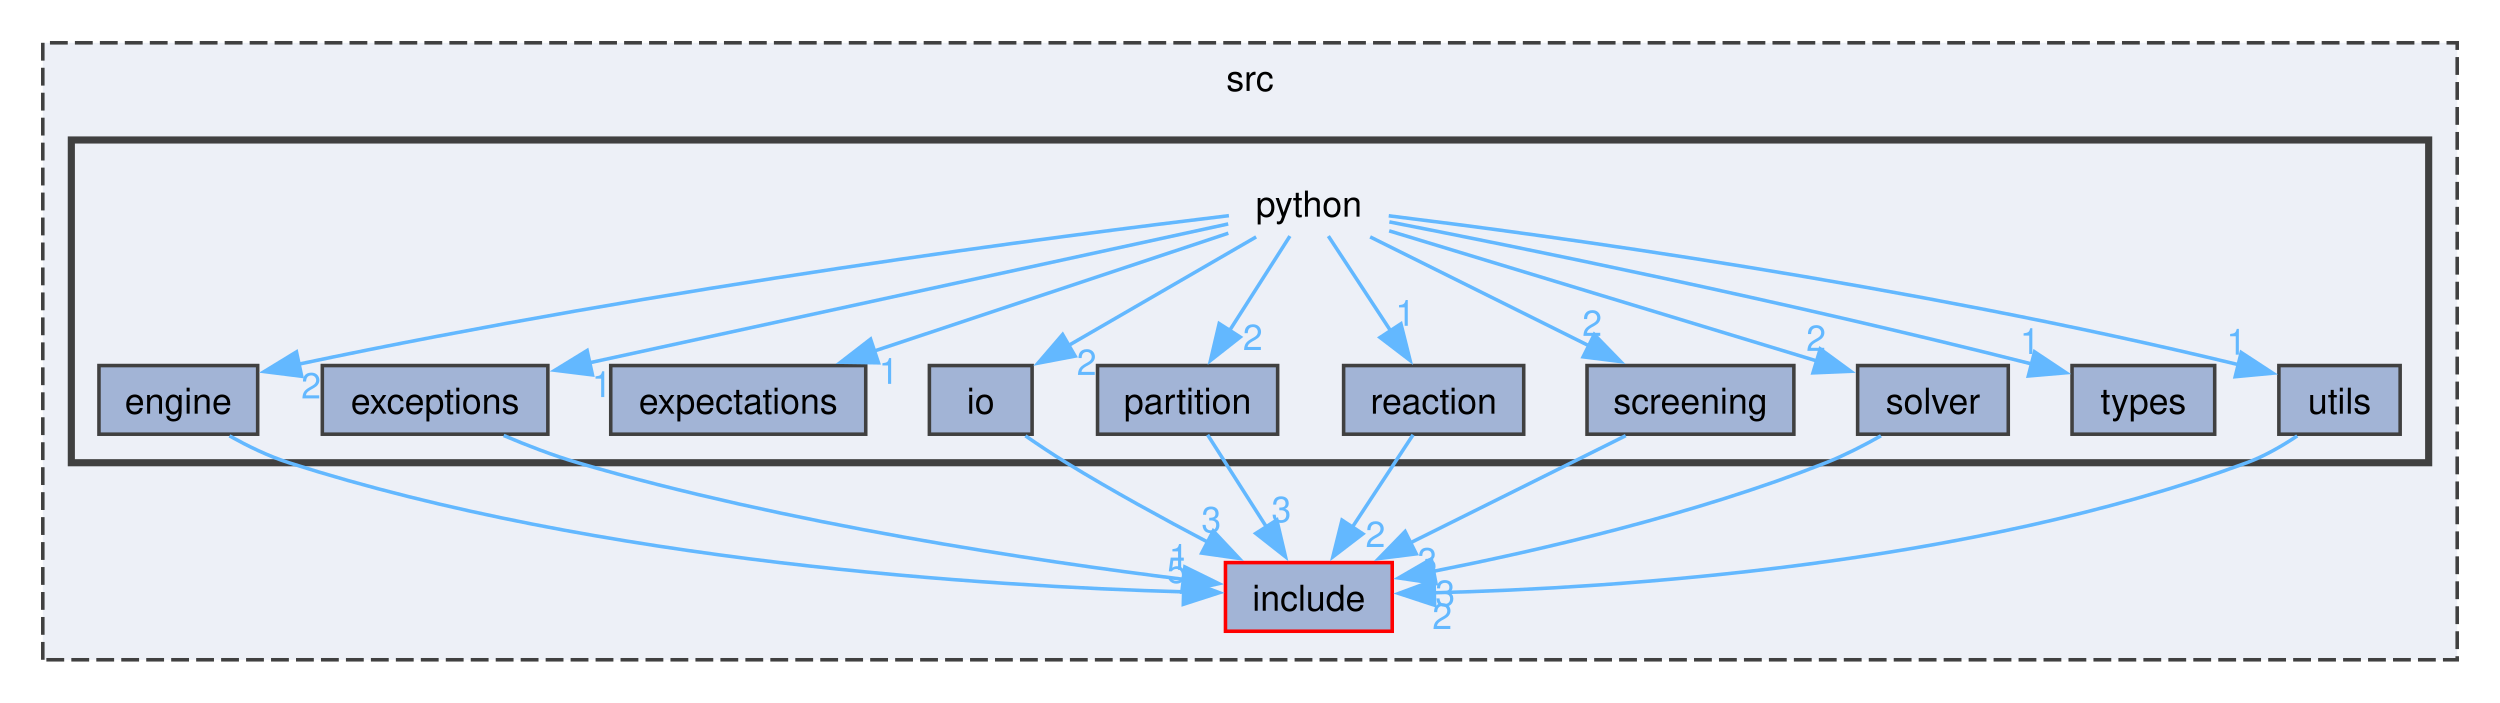
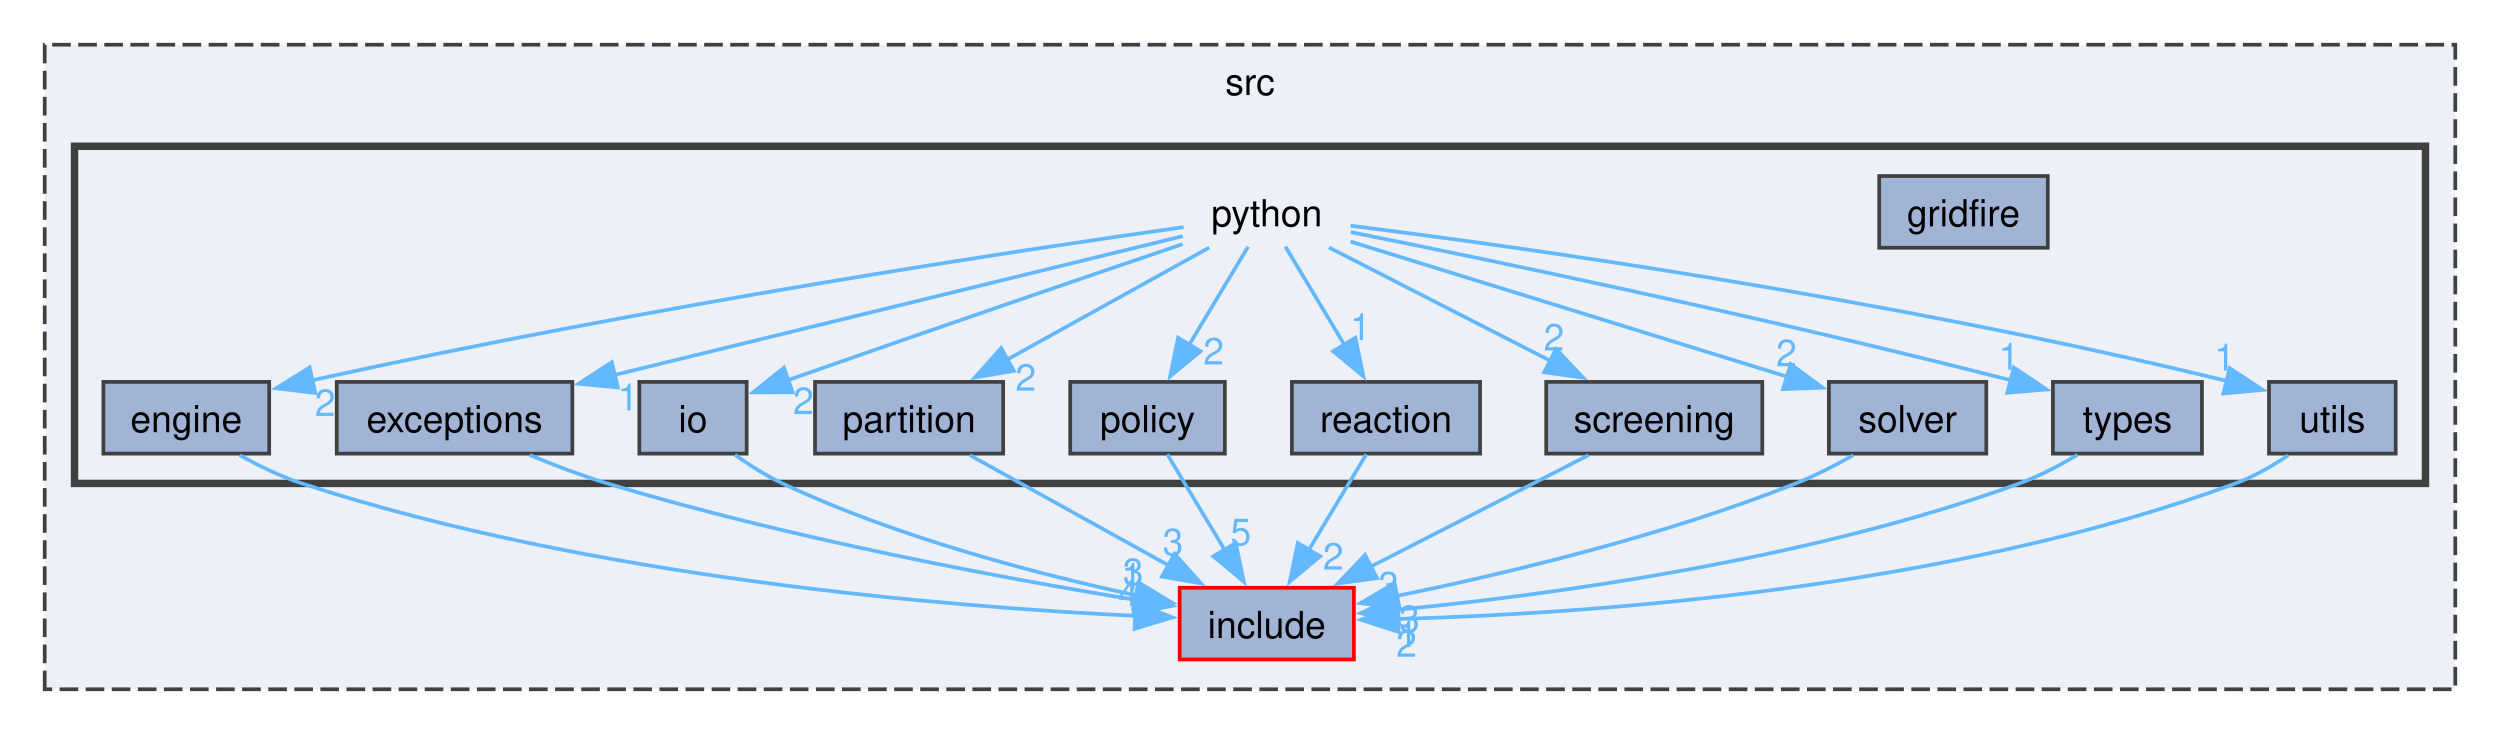
- <svg xmlns="http://www.w3.org/2000/svg" xmlns:xlink="http://www.w3.org/1999/xlink" width="701pt" height="197pt" viewBox="0.00 0.00 701.00 197.00">
+ <svg xmlns="http://www.w3.org/2000/svg" xmlns:xlink="http://www.w3.org/1999/xlink" width="671pt" height="197pt" viewBox="0.00 0.00 671.00 197.00">
  <g id="graph0" class="graph" transform="scale(1 1) rotate(0) translate(4 193)">
    <g id="clust1" class="cluster">
      <g id="a_clust1">
        <a xlink:href="dir_68267d1309a1af8e8297ef4c3efbcdba.html" target="_top" xlink:title="src">
-           <polygon fill="#edf0f7" stroke="#404040" stroke-dasharray="5,2" points="8,-8 8,-181 685,-181 685,-8 8,-8" />
-           <text xml:space="preserve" text-anchor="middle" x="346.5" y="-167.5" font-family="Helvetica,sans-Serif" font-size="10.00">src</text>
+           <polygon fill="#edf0f7" stroke="#404040" stroke-dasharray="5,2" points="8,-8 8,-181 655,-181 655,-8 8,-8" />
+           <text xml:space="preserve" text-anchor="middle" x="331.5" y="-167.5" font-family="Helvetica,sans-Serif" font-size="10.00">src</text>
        </a>
      </g>
    </g>
    <g id="clust2" class="cluster">
      <g id="a_clust2">
        <a xlink:href="dir_5c0d64f70903e893b1efe571a4b8de29.html" target="_top">
-           <polygon fill="#edf0f7" stroke="#404040" stroke-width="2" points="16,-63.25 16,-153.75 677,-153.75 677,-63.25 16,-63.25" />
+           <polygon fill="#edf0f7" stroke="#404040" stroke-width="2" points="16,-63.25 16,-153.75 647,-153.75 647,-63.25 16,-63.25" />
        </a>
      </g>
    </g>
    <g id="node1" class="node">
      <g id="a_node1">
        <a xlink:href="dir_b0856f6b0d80ccb263b2f415c91f9e17.html" target="_top" xlink:title="include">
-           <polygon fill="#a2b4d6" stroke="red" points="386.38,-35.25 339.62,-35.25 339.62,-16 386.38,-16 386.38,-35.25" />
-           <text xml:space="preserve" text-anchor="middle" x="363" y="-21.75" font-family="Helvetica,sans-Serif" font-size="10.00">include</text>
+           <polygon fill="#a2b4d6" stroke="red" points="359.38,-35.25 312.62,-35.25 312.62,-16 359.38,-16 359.38,-35.25" />
+           <text xml:space="preserve" text-anchor="middle" x="336" y="-21.75" font-family="Helvetica,sans-Serif" font-size="10.00">include</text>
        </a>
      </g>
    </g>
    <g id="node2" class="node">
-       <text xml:space="preserve" text-anchor="middle" x="363" y="-132.25" font-family="Helvetica,sans-Serif" font-size="10.00">python</text>
+       <text xml:space="preserve" text-anchor="middle" x="336" y="-132.25" font-family="Helvetica,sans-Serif" font-size="10.00">python</text>
    </g>
    <g id="node3" class="node">
      <g id="a_node3">
        <a xlink:href="dir_d0a49494bbb6e91de214e6669adf5efa.html" target="_top" xlink:title="engine">
          <polygon fill="#a2b4d6" stroke="#404040" points="68.25,-90.5 23.75,-90.5 23.75,-71.25 68.25,-71.25 68.25,-90.5" />
          <text xml:space="preserve" text-anchor="middle" x="46" y="-77" font-family="Helvetica,sans-Serif" font-size="10.00">engine</text>
        </a>
      </g>
    </g>
    <g id="edge9" class="edge">
      <g id="a_edge9">
-         <a xlink:href="dir_000029_000007.html" target="_top">
-           <path fill="none" stroke="#63b8ff" d="M340.59,-132.53C293.86,-126.93 182.46,-112.6 79.79,-90.9" />
-           <polygon fill="#63b8ff" stroke="#63b8ff" points="80.6,-87.49 70.09,-88.81 79.13,-94.33 80.6,-87.49" />
+         <a xlink:href="dir_000030_000007.html" target="_top">
+           <path fill="none" stroke="#63b8ff" d="M313.68,-132.05C270.41,-125.94 171.91,-111.21 79.82,-90.95" />
+           <polygon fill="#63b8ff" stroke="#63b8ff" points="80.62,-87.54 70.1,-88.78 79.1,-94.38 80.62,-87.54" />
        </a>
      </g>
      <g id="a_edge9-headlabel">
-         <a xlink:href="dir_000029_000007.html" target="_top" xlink:title="2">
-           <text xml:space="preserve" text-anchor="middle" x="83.23" y="-81.28" font-family="Helvetica,sans-Serif" font-size="10.00" fill="#63b8ff">2</text>
+         <a xlink:href="dir_000030_000007.html" target="_top" xlink:title="2">
+           <text xml:space="preserve" text-anchor="middle" x="83.27" y="-81.35" font-family="Helvetica,sans-Serif" font-size="10.00" fill="#63b8ff">2</text>
        </a>
      </g>
    </g>
    <g id="node4" class="node">
      <g id="a_node4">
        <a xlink:href="dir_bf5ef66fceb9aacde9848923f7632729.html" target="_top" xlink:title="exceptions">
          <polygon fill="#a2b4d6" stroke="#404040" points="149.62,-90.5 86.38,-90.5 86.38,-71.25 149.62,-71.25 149.62,-90.5" />
          <text xml:space="preserve" text-anchor="middle" x="118" y="-77" font-family="Helvetica,sans-Serif" font-size="10.00">exceptions</text>
        </a>
      </g>
    </g>
    <g id="edge8" class="edge">
      <g id="a_edge8">
-         <a xlink:href="dir_000029_000009.html" target="_top">
-           <path fill="none" stroke="#63b8ff" d="M340.39,-130.21C299.67,-121.36 213.37,-102.6 161.06,-91.23" />
-           <polygon fill="#63b8ff" stroke="#63b8ff" points="162.12,-87.88 151.6,-89.18 160.63,-94.72 162.12,-87.88" />
+         <a xlink:href="dir_000030_000009.html" target="_top">
+           <path fill="none" stroke="#63b8ff" d="M313.49,-129.63C277.59,-120.86 206.74,-103.55 160.92,-92.36" />
+           <polygon fill="#63b8ff" stroke="#63b8ff" points="161.86,-88.99 151.32,-90.01 160.2,-95.79 161.86,-88.99" />
        </a>
      </g>
      <g id="a_edge8-headlabel">
-         <a xlink:href="dir_000029_000009.html" target="_top" xlink:title="1">
-           <text xml:space="preserve" text-anchor="middle" x="164.75" y="-81.67" font-family="Helvetica,sans-Serif" font-size="10.00" fill="#63b8ff">1</text>
-         </a>
-       </g>
-     </g>
-     <g id="node5" class="node">
-       <g id="a_node5">
-         <a xlink:href="dir_1ae9febcce3c81c54e014e2202672ae2.html" target="_top" xlink:title="expectations">
-           <polygon fill="#a2b4d6" stroke="#404040" points="238.75,-90.5 167.25,-90.5 167.25,-71.25 238.75,-71.25 238.75,-90.5" />
-           <text xml:space="preserve" text-anchor="middle" x="203" y="-77" font-family="Helvetica,sans-Serif" font-size="10.00">expectations</text>
-         </a>
-       </g>
-     </g>
-     <g id="edge2" class="edge">
-       <g id="a_edge2">
-         <a xlink:href="dir_000029_000010.html" target="_top">
-           <path fill="none" stroke="#63b8ff" d="M340.42,-127.61C314.64,-119.03 272.05,-104.86 241.11,-94.56" />
-           <polygon fill="#63b8ff" stroke="#63b8ff" points="242.32,-91.27 231.73,-91.44 240.11,-97.91 242.32,-91.27" />
-         </a>
-       </g>
-       <g id="a_edge2-headlabel">
-         <a xlink:href="dir_000029_000010.html" target="_top" xlink:title="1">
-           <text xml:space="preserve" text-anchor="middle" x="245.19" y="-85.36" font-family="Helvetica,sans-Serif" font-size="10.00" fill="#63b8ff">1</text>
+         <a xlink:href="dir_000030_000009.html" target="_top" xlink:title="1">
+           <text xml:space="preserve" text-anchor="middle" x="164.56" y="-82.85" font-family="Helvetica,sans-Serif" font-size="10.00" fill="#63b8ff">1</text>
        </a>
      </g>
    </g>
    <g id="node6" class="node">
      <g id="a_node6">
        <a xlink:href="dir_048d8e0a5613c02d1dd32a8c2b4fae8e.html" target="_top" xlink:title="io">
-           <polygon fill="#a2b4d6" stroke="#404040" points="285.4,-90.5 256.6,-90.5 256.6,-71.25 285.4,-71.25 285.4,-90.5" />
-           <text xml:space="preserve" text-anchor="middle" x="271" y="-77" font-family="Helvetica,sans-Serif" font-size="10.00">io</text>
+           <polygon fill="#a2b4d6" stroke="#404040" points="196.4,-90.5 167.6,-90.5 167.6,-71.25 196.4,-71.25 196.4,-90.5" />
+           <text xml:space="preserve" text-anchor="middle" x="182" y="-77" font-family="Helvetica,sans-Serif" font-size="10.00">io</text>
        </a>
      </g>
    </g>
    <g id="edge1" class="edge">
      <g id="a_edge1">
-         <a xlink:href="dir_000029_000019.html" target="_top">
-           <path fill="none" stroke="#63b8ff" d="M348.22,-126.57C334,-118.34 312.25,-105.75 295.45,-96.03" />
-           <polygon fill="#63b8ff" stroke="#63b8ff" points="297.46,-93.15 287.05,-91.17 293.96,-99.21 297.46,-93.15" />
+         <a xlink:href="dir_000030_000019.html" target="_top">
+           <path fill="none" stroke="#63b8ff" d="M313.42,-127.48C289.44,-119.35 250.18,-105.95 207.37,-90.94" />
+           <polygon fill="#63b8ff" stroke="#63b8ff" points="208.73,-87.71 198.14,-87.7 206.41,-94.32 208.73,-87.71" />
        </a>
      </g>
      <g id="a_edge1-headlabel">
-         <a xlink:href="dir_000029_000019.html" target="_top" xlink:title="2">
-           <text xml:space="preserve" text-anchor="middle" x="300.69" y="-87.86" font-family="Helvetica,sans-Serif" font-size="10.00" fill="#63b8ff">2</text>
+         <a xlink:href="dir_000030_000019.html" target="_top" xlink:title="2">
+           <text xml:space="preserve" text-anchor="middle" x="211.64" y="-81.85" font-family="Helvetica,sans-Serif" font-size="10.00" fill="#63b8ff">2</text>
        </a>
      </g>
    </g>
    <g id="node7" class="node">
      <g id="a_node7">
        <a xlink:href="dir_7eae81c2ec58ffa76af06bb25bb86137.html" target="_top" xlink:title="partition">
-           <polygon fill="#a2b4d6" stroke="#404040" points="354.25,-90.5 303.75,-90.5 303.75,-71.25 354.25,-71.25 354.25,-90.5" />
-           <text xml:space="preserve" text-anchor="middle" x="329" y="-77" font-family="Helvetica,sans-Serif" font-size="10.00">partition</text>
+           <polygon fill="#a2b4d6" stroke="#404040" points="265.25,-90.5 214.75,-90.5 214.75,-71.25 265.25,-71.25 265.25,-90.5" />
+           <text xml:space="preserve" text-anchor="middle" x="240" y="-77" font-family="Helvetica,sans-Serif" font-size="10.00">partition</text>
+         </a>
+       </g>
+     </g>
+     <g id="edge5" class="edge">
+       <g id="a_edge5">
+         <a xlink:href="dir_000030_000023.html" target="_top">
+           <path fill="none" stroke="#63b8ff" d="M320.58,-126.57C305.87,-118.41 283.43,-105.96 265.96,-96.28" />
+           <polygon fill="#63b8ff" stroke="#63b8ff" points="268.12,-93.47 257.67,-91.68 264.72,-99.59 268.12,-93.47" />
+         </a>
+       </g>
+       <g id="a_edge5-headlabel">
+         <a xlink:href="dir_000030_000023.html" target="_top" xlink:title="2">
+           <text xml:space="preserve" text-anchor="middle" x="271.31" y="-88.12" font-family="Helvetica,sans-Serif" font-size="10.00" fill="#63b8ff">2</text>
+         </a>
+       </g>
+     </g>
+     <g id="node8" class="node">
+       <g id="a_node8">
+         <a xlink:href="dir_7f391f1f3b06053246ffb1430093de24.html" target="_top" xlink:title="policy">
+           <polygon fill="#a2b4d6" stroke="#404040" points="324.75,-90.5 283.25,-90.5 283.25,-71.25 324.75,-71.25 324.75,-90.5" />
+           <text xml:space="preserve" text-anchor="middle" x="304" y="-77" font-family="Helvetica,sans-Serif" font-size="10.00">policy</text>
        </a>
      </g>
    </g>
    <g id="edge6" class="edge">
      <g id="a_edge6">
-         <a xlink:href="dir_000029_000023.html" target="_top">
-           <path fill="none" stroke="#63b8ff" d="M357.69,-126.8C353.18,-119.74 346.54,-109.34 340.78,-100.33" />
-           <polygon fill="#63b8ff" stroke="#63b8ff" points="343.76,-98.49 335.43,-91.94 337.86,-102.26 343.76,-98.49" />
+         <a xlink:href="dir_000030_000026.html" target="_top">
+           <path fill="none" stroke="#63b8ff" d="M331,-126.8C326.75,-119.74 320.51,-109.34 315.09,-100.33" />
+           <polygon fill="#63b8ff" stroke="#63b8ff" points="318.21,-98.73 310.06,-91.97 312.21,-102.34 318.21,-98.73" />
        </a>
      </g>
      <g id="a_edge6-headlabel">
-         <a xlink:href="dir_000029_000023.html" target="_top" xlink:title="2">
-           <text xml:space="preserve" text-anchor="middle" x="347.27" y="-94.84" font-family="Helvetica,sans-Serif" font-size="10.00" fill="#63b8ff">2</text>
-         </a>
-       </g>
-     </g>
-     <g id="node8" class="node">
-       <g id="a_node8">
+         <a xlink:href="dir_000030_000026.html" target="_top" xlink:title="2">
+           <text xml:space="preserve" text-anchor="middle" x="321.72" y="-95.18" font-family="Helvetica,sans-Serif" font-size="10.00" fill="#63b8ff">2</text>
+         </a>
+       </g>
+     </g>
+     <g id="node9" class="node">
+       <g id="a_node9">
        <a xlink:href="dir_b854c27c088682f074a57cfa949846df.html" target="_top" xlink:title="reaction">
-           <polygon fill="#a2b4d6" stroke="#404040" points="423.25,-90.5 372.75,-90.5 372.75,-71.25 423.25,-71.25 423.25,-90.5" />
-           <text xml:space="preserve" text-anchor="middle" x="398" y="-77" font-family="Helvetica,sans-Serif" font-size="10.00">reaction</text>
+           <polygon fill="#a2b4d6" stroke="#404040" points="393.25,-90.5 342.75,-90.5 342.75,-71.25 393.25,-71.25 393.25,-90.5" />
+           <text xml:space="preserve" text-anchor="middle" x="368" y="-77" font-family="Helvetica,sans-Serif" font-size="10.00">reaction</text>
        </a>
      </g>
    </g>
    <g id="edge7" class="edge">
      <g id="a_edge7">
-         <a xlink:href="dir_000029_000032.html" target="_top">
-           <path fill="none" stroke="#63b8ff" d="M368.47,-126.8C373.16,-119.66 380.09,-109.12 386.06,-100.04" />
-           <polygon fill="#63b8ff" stroke="#63b8ff" points="388.82,-102.21 391.39,-91.93 382.97,-98.37 388.82,-102.21" />
+         <a xlink:href="dir_000030_000033.html" target="_top">
+           <path fill="none" stroke="#63b8ff" d="M341,-126.8C345.25,-119.74 351.49,-109.34 356.91,-100.33" />
+           <polygon fill="#63b8ff" stroke="#63b8ff" points="359.79,-102.34 361.94,-91.97 353.79,-98.73 359.79,-102.34" />
        </a>
      </g>
      <g id="a_edge7-headlabel">
-         <a xlink:href="dir_000029_000032.html" target="_top" xlink:title="1">
-           <text xml:space="preserve" text-anchor="middle" x="390.05" y="-101.64" font-family="Helvetica,sans-Serif" font-size="10.00" fill="#63b8ff">1</text>
-         </a>
-       </g>
-     </g>
-     <g id="node9" class="node">
-       <g id="a_node9">
+         <a xlink:href="dir_000030_000033.html" target="_top" xlink:title="1">
+           <text xml:space="preserve" text-anchor="middle" x="361.15" y="-101.71" font-family="Helvetica,sans-Serif" font-size="10.00" fill="#63b8ff">1</text>
+         </a>
+       </g>
+     </g>
+     <g id="node10" class="node">
+       <g id="a_node10">
        <a xlink:href="dir_4eba3bf96e8b886928c6be1f4154164d.html" target="_top" xlink:title="screening">
-           <polygon fill="#a2b4d6" stroke="#404040" points="499,-90.5 441,-90.5 441,-71.25 499,-71.25 499,-90.5" />
-           <text xml:space="preserve" text-anchor="middle" x="470" y="-77" font-family="Helvetica,sans-Serif" font-size="10.00">screening</text>
+           <polygon fill="#a2b4d6" stroke="#404040" points="469,-90.5 411,-90.5 411,-71.25 469,-71.25 469,-90.5" />
+           <text xml:space="preserve" text-anchor="middle" x="440" y="-77" font-family="Helvetica,sans-Serif" font-size="10.00">screening</text>
+         </a>
+       </g>
+     </g>
+     <g id="edge2" class="edge">
+       <g id="a_edge2">
+         <a xlink:href="dir_000030_000036.html" target="_top">
+           <path fill="none" stroke="#63b8ff" d="M352.71,-126.57C368.72,-118.37 393.18,-105.85 412.14,-96.14" />
+           <polygon fill="#63b8ff" stroke="#63b8ff" points="413.63,-99.31 420.94,-91.63 410.44,-93.08 413.63,-99.31" />
+         </a>
+       </g>
+       <g id="a_edge2-headlabel">
+         <a xlink:href="dir_000030_000036.html" target="_top" xlink:title="2">
+           <text xml:space="preserve" text-anchor="middle" x="413.08" y="-98.91" font-family="Helvetica,sans-Serif" font-size="10.00" fill="#63b8ff">2</text>
+         </a>
+       </g>
+     </g>
+     <g id="node11" class="node">
+       <g id="a_node11">
+         <a xlink:href="dir_64012712bac8d4927da7703e58c6c3c3.html" target="_top" xlink:title="solver">
+           <polygon fill="#a2b4d6" stroke="#404040" points="529.12,-90.5 486.88,-90.5 486.88,-71.25 529.12,-71.25 529.12,-90.5" />
+           <text xml:space="preserve" text-anchor="middle" x="508" y="-77" font-family="Helvetica,sans-Serif" font-size="10.00">solver</text>
        </a>
      </g>
    </g>
    <g id="edge3" class="edge">
      <g id="a_edge3">
-         <a xlink:href="dir_000029_000035.html" target="_top">
-           <path fill="none" stroke="#63b8ff" d="M380.19,-126.57C396.74,-118.33 422.06,-105.73 441.61,-96.01" />
-           <polygon fill="#63b8ff" stroke="#63b8ff" points="443.03,-99.21 450.42,-91.62 439.91,-92.94 443.03,-99.21" />
+         <a xlink:href="dir_000030_000040.html" target="_top">
+           <path fill="none" stroke="#63b8ff" d="M358.49,-128.16C388.43,-118.89 441.58,-102.44 475.78,-91.85" />
+           <polygon fill="#63b8ff" stroke="#63b8ff" points="476.63,-95.25 485.15,-88.95 474.56,-88.56 476.63,-95.25" />
        </a>
      </g>
      <g id="a_edge3-headlabel">
-         <a xlink:href="dir_000029_000035.html" target="_top" xlink:title="2">
-           <text xml:space="preserve" text-anchor="middle" x="442.43" y="-98.8" font-family="Helvetica,sans-Serif" font-size="10.00" fill="#63b8ff">2</text>
-         </a>
-       </g>
-     </g>
-     <g id="node10" class="node">
-       <g id="a_node10">
-         <a xlink:href="dir_64012712bac8d4927da7703e58c6c3c3.html" target="_top" xlink:title="solver">
-           <polygon fill="#a2b4d6" stroke="#404040" points="559.12,-90.5 516.88,-90.5 516.88,-71.25 559.12,-71.25 559.12,-90.5" />
-           <text xml:space="preserve" text-anchor="middle" x="538" y="-77" font-family="Helvetica,sans-Serif" font-size="10.00">solver</text>
+         <a xlink:href="dir_000030_000040.html" target="_top" xlink:title="2">
+           <text xml:space="preserve" text-anchor="middle" x="475.48" y="-94.7" font-family="Helvetica,sans-Serif" font-size="10.00" fill="#63b8ff">2</text>
+         </a>
+       </g>
+     </g>
+     <g id="node12" class="node">
+       <g id="a_node12">
+         <a xlink:href="dir_d70391a28a381da2f0629437a1b6db28.html" target="_top" xlink:title="types">
+           <polygon fill="#a2b4d6" stroke="#404040" points="587,-90.5 547,-90.5 547,-71.25 587,-71.25 587,-90.5" />
+           <text xml:space="preserve" text-anchor="middle" x="567" y="-77" font-family="Helvetica,sans-Serif" font-size="10.00">types</text>
+         </a>
+       </g>
+     </g>
+     <g id="edge10" class="edge">
+       <g id="a_edge10">
+         <a xlink:href="dir_000030_000057.html" target="_top">
+           <path fill="none" stroke="#63b8ff" d="M358.54,-130.69C394.17,-123.58 465.87,-108.78 535.99,-90.87" />
+           <polygon fill="#63b8ff" stroke="#63b8ff" points="536.5,-94.36 545.3,-88.47 534.75,-87.58 536.5,-94.36" />
+         </a>
+       </g>
+       <g id="a_edge10-headlabel">
+         <a xlink:href="dir_000030_000057.html" target="_top" xlink:title="1">
+           <text xml:space="preserve" text-anchor="middle" x="535.19" y="-93.75" font-family="Helvetica,sans-Serif" font-size="10.00" fill="#63b8ff">1</text>
+         </a>
+       </g>
+     </g>
+     <g id="node13" class="node">
+       <g id="a_node13">
+         <a xlink:href="dir_6f67cad5a3dd5daef2b4bab22419acbf.html" target="_top" xlink:title="utils">
+           <polygon fill="#a2b4d6" stroke="#404040" points="639,-90.5 605,-90.5 605,-71.25 639,-71.25 639,-90.5" />
+           <text xml:space="preserve" text-anchor="middle" x="622" y="-77" font-family="Helvetica,sans-Serif" font-size="10.00">utils</text>
        </a>
      </g>
    </g>
    <g id="edge4" class="edge">
      <g id="a_edge4">
-         <a xlink:href="dir_000029_000039.html" target="_top">
-           <path fill="none" stroke="#63b8ff" d="M385.52,-128.27C416.09,-118.97 470.9,-102.29 505.81,-91.67" />
-           <polygon fill="#63b8ff" stroke="#63b8ff" points="506.39,-95.15 514.94,-88.89 504.36,-88.45 506.39,-95.15" />
+         <a xlink:href="dir_000030_000060.html" target="_top">
+           <path fill="none" stroke="#63b8ff" d="M358.49,-132.42C402.13,-126.94 501.41,-113.27 593.82,-90.72" />
+           <polygon fill="#63b8ff" stroke="#63b8ff" points="594.44,-94.17 603.3,-88.36 592.75,-87.38 594.44,-94.17" />
        </a>
      </g>
      <g id="a_edge4-headlabel">
-         <a xlink:href="dir_000029_000039.html" target="_top" xlink:title="2">
-           <text xml:space="preserve" text-anchor="middle" x="505.23" y="-94.6" font-family="Helvetica,sans-Serif" font-size="10.00" fill="#63b8ff">2</text>
-         </a>
-       </g>
-     </g>
-     <g id="node11" class="node">
-       <g id="a_node11">
-         <a xlink:href="dir_d70391a28a381da2f0629437a1b6db28.html" target="_top" xlink:title="types">
-           <polygon fill="#a2b4d6" stroke="#404040" points="617,-90.5 577,-90.5 577,-71.25 617,-71.25 617,-90.5" />
-           <text xml:space="preserve" text-anchor="middle" x="597" y="-77" font-family="Helvetica,sans-Serif" font-size="10.00">types</text>
-         </a>
-       </g>
-     </g>
-     <g id="edge10" class="edge">
-       <g id="a_edge10">
-         <a xlink:href="dir_000029_000055.html" target="_top">
-           <path fill="none" stroke="#63b8ff" d="M385.58,-130.78C421.63,-123.73 494.62,-108.96 565.83,-90.91" />
-           <polygon fill="#63b8ff" stroke="#63b8ff" points="566.49,-94.35 575.31,-88.48 564.75,-87.57 566.49,-94.35" />
-         </a>
-       </g>
-       <g id="a_edge10-headlabel">
-         <a xlink:href="dir_000029_000055.html" target="_top" xlink:title="1">
-           <text xml:space="preserve" text-anchor="middle" x="565.18" y="-93.74" font-family="Helvetica,sans-Serif" font-size="10.00" fill="#63b8ff">1</text>
-         </a>
-       </g>
-     </g>
-     <g id="node12" class="node">
-       <g id="a_node12">
-         <a xlink:href="dir_6f67cad5a3dd5daef2b4bab22419acbf.html" target="_top" xlink:title="utils">
-           <polygon fill="#a2b4d6" stroke="#404040" points="669,-90.5 635,-90.5 635,-71.25 669,-71.25 669,-90.5" />
-           <text xml:space="preserve" text-anchor="middle" x="652" y="-77" font-family="Helvetica,sans-Serif" font-size="10.00">utils</text>
-         </a>
-       </g>
-     </g>
-     <g id="edge5" class="edge">
-       <g id="a_edge5">
-         <a xlink:href="dir_000029_000058.html" target="_top">
-           <path fill="none" stroke="#63b8ff" d="M385.4,-132.49C429.35,-127.09 530.08,-113.48 623.68,-90.74" />
-           <polygon fill="#63b8ff" stroke="#63b8ff" points="624.43,-94.16 633.3,-88.36 622.75,-87.37 624.43,-94.16" />
-         </a>
-       </g>
-       <g id="a_edge5-headlabel">
-         <a xlink:href="dir_000029_000058.html" target="_top" xlink:title="1">
-           <text xml:space="preserve" text-anchor="middle" x="623.09" y="-93.55" font-family="Helvetica,sans-Serif" font-size="10.00" fill="#63b8ff">1</text>
+         <a xlink:href="dir_000030_000060.html" target="_top" xlink:title="1">
+           <text xml:space="preserve" text-anchor="middle" x="593.1" y="-93.55" font-family="Helvetica,sans-Serif" font-size="10.00" fill="#63b8ff">1</text>
        </a>
      </g>
    </g>
    <g id="edge11" class="edge">
      <g id="a_edge11">
        <a xlink:href="dir_000007_000015.html" target="_top">
-           <path fill="none" stroke="#63b8ff" d="M60.34,-70.78C65.42,-67.94 71.3,-65.07 77,-63.25 164.32,-35.3 273.08,-28.6 327.91,-27.04" />
-           <polygon fill="#63b8ff" stroke="#63b8ff" points="327.97,-30.54 337.88,-26.81 327.8,-23.55 327.97,-30.54" />
+           <path fill="none" stroke="#63b8ff" d="M60.35,-70.82C65.44,-67.98 71.31,-65.11 77,-63.25 154.31,-37.94 250.25,-30.12 300.89,-27.7" />
+           <polygon fill="#63b8ff" stroke="#63b8ff" points="300.81,-31.21 310.65,-27.28 300.51,-24.22 300.81,-31.21" />
        </a>
      </g>
      <g id="a_edge11-headlabel">
-         <a xlink:href="dir_000007_000015.html" target="_top" xlink:title="5">
-           <text xml:space="preserve" text-anchor="middle" x="325.95" y="-29.56" font-family="Helvetica,sans-Serif" font-size="10.00" fill="#63b8ff">5</text>
+         <a xlink:href="dir_000007_000015.html" target="_top" xlink:title="4">
+           <text xml:space="preserve" text-anchor="middle" x="298.85" y="-30.26" font-family="Helvetica,sans-Serif" font-size="10.00" fill="#63b8ff">4</text>
        </a>
      </g>
    </g>
    <g id="edge12" class="edge">
      <g id="a_edge12">
        <a xlink:href="dir_000009_000015.html" target="_top">
-           <path fill="none" stroke="#63b8ff" d="M137.23,-70.89C143.72,-68.13 151.07,-65.28 158,-63.25 216.41,-46.11 286.67,-35.68 327.92,-30.54" />
-           <polygon fill="#63b8ff" stroke="#63b8ff" points="328.24,-34.02 337.75,-29.35 327.4,-27.07 328.24,-34.02" />
+           <path fill="none" stroke="#63b8ff" d="M138.18,-70.85C144.73,-68.15 152.09,-65.35 159,-63.25 207.29,-48.6 264.76,-37.9 300.82,-31.97" />
+           <polygon fill="#63b8ff" stroke="#63b8ff" points="301.37,-35.43 310.69,-30.39 300.26,-28.52 301.37,-35.43" />
        </a>
      </g>
      <g id="a_edge12-headlabel">
        <a xlink:href="dir_000009_000015.html" target="_top" xlink:title="1">
-           <text xml:space="preserve" text-anchor="middle" x="326.51" y="-33.22" font-family="Helvetica,sans-Serif" font-size="10.00" fill="#63b8ff">1</text>
+           <text xml:space="preserve" text-anchor="middle" x="299.77" y="-34.69" font-family="Helvetica,sans-Serif" font-size="10.00" fill="#63b8ff">1</text>
+         </a>
+       </g>
+     </g>
+     <g id="node5" class="node">
+       <g id="a_node5">
+         <a xlink:href="dir_ca2c361745bc4f459bed9a105a1955b0.html" target="_top" xlink:title="gridfire">
+           <polygon fill="#a2b4d6" stroke="#404040" points="545.62,-145.75 500.38,-145.75 500.38,-126.5 545.62,-126.5 545.62,-145.75" />
+           <text xml:space="preserve" text-anchor="middle" x="523" y="-132.25" font-family="Helvetica,sans-Serif" font-size="10.00">gridfire</text>
        </a>
      </g>
    </g>
    <g id="edge13" class="edge">
      <g id="a_edge13">
        <a xlink:href="dir_000019_000015.html" target="_top">
-           <path fill="none" stroke="#63b8ff" d="M283.53,-70.8C287.17,-68.27 291.2,-65.58 295,-63.25 307.73,-55.44 322.26,-47.5 334.6,-41.01" />
-           <polygon fill="#63b8ff" stroke="#63b8ff" points="336.19,-44.13 343.45,-36.42 332.96,-37.92 336.19,-44.13" />
+           <path fill="none" stroke="#63b8ff" d="M193.25,-70.94C197.12,-68.18 201.6,-65.32 206,-63.25 236.67,-48.8 274.17,-38.99 301,-33.19" />
+           <polygon fill="#63b8ff" stroke="#63b8ff" points="301.59,-36.64 310.67,-31.18 300.17,-29.79 301.59,-36.64" />
        </a>
      </g>
      <g id="a_edge13-headlabel">
        <a xlink:href="dir_000019_000015.html" target="_top" xlink:title="3">
-           <text xml:space="preserve" text-anchor="middle" x="335.64" y="-43.74" font-family="Helvetica,sans-Serif" font-size="10.00" fill="#63b8ff">3</text>
+           <text xml:space="preserve" text-anchor="middle" x="300.13" y="-35.97" font-family="Helvetica,sans-Serif" font-size="10.00" fill="#63b8ff">3</text>
        </a>
      </g>
    </g>
    <g id="edge14" class="edge">
      <g id="a_edge14">
        <a xlink:href="dir_000023_000015.html" target="_top">
-           <path fill="none" stroke="#63b8ff" d="M334.61,-71.08C339.12,-64.03 345.59,-53.9 351.21,-45.08" />
-           <polygon fill="#63b8ff" stroke="#63b8ff" points="354.02,-47.2 356.45,-36.88 348.12,-43.43 354.02,-47.2" />
+           <path fill="none" stroke="#63b8ff" d="M256.29,-70.84C270.9,-62.73 292.63,-50.68 309.71,-41.21" />
+           <polygon fill="#63b8ff" stroke="#63b8ff" points="311.26,-44.35 318.31,-36.44 307.87,-38.23 311.26,-44.35" />
        </a>
      </g>
      <g id="a_edge14-headlabel">
        <a xlink:href="dir_000023_000015.html" target="_top" xlink:title="3">
-           <text xml:space="preserve" text-anchor="middle" x="355.29" y="-46.6" font-family="Helvetica,sans-Serif" font-size="10.00" fill="#63b8ff">3</text>
+           <text xml:space="preserve" text-anchor="middle" x="310.82" y="-43.97" font-family="Helvetica,sans-Serif" font-size="10.00" fill="#63b8ff">3</text>
        </a>
      </g>
    </g>
    <g id="edge15" class="edge">
      <g id="a_edge15">
-         <a xlink:href="dir_000032_000015.html" target="_top">
-           <path fill="none" stroke="#63b8ff" d="M392.22,-71.08C387.59,-64.03 380.93,-53.9 375.13,-45.08" />
-           <polygon fill="#63b8ff" stroke="#63b8ff" points="378.15,-43.31 369.74,-36.87 372.3,-47.15 378.15,-43.31" />
+         <a xlink:href="dir_000026_000015.html" target="_top">
+           <path fill="none" stroke="#63b8ff" d="M309.28,-71.08C313.47,-64.11 319.48,-54.12 324.73,-45.37" />
+           <polygon fill="#63b8ff" stroke="#63b8ff" points="327.67,-47.28 329.82,-36.91 321.67,-43.68 327.67,-47.28" />
        </a>
      </g>
      <g id="a_edge15-headlabel">
-         <a xlink:href="dir_000032_000015.html" target="_top" xlink:title="2">
-           <text xml:space="preserve" text-anchor="middle" x="381.67" y="-39.61" font-family="Helvetica,sans-Serif" font-size="10.00" fill="#63b8ff">2</text>
+         <a xlink:href="dir_000026_000015.html" target="_top" xlink:title="5">
+           <text xml:space="preserve" text-anchor="middle" x="329.03" y="-46.65" font-family="Helvetica,sans-Serif" font-size="10.00" fill="#63b8ff">5</text>
        </a>
      </g>
    </g>
    <g id="edge16" class="edge">
      <g id="a_edge16">
-         <a xlink:href="dir_000035_000015.html" target="_top">
-           <path fill="none" stroke="#63b8ff" d="M451.85,-70.84C435.32,-62.62 410.66,-50.34 391.5,-40.81" />
-           <polygon fill="#63b8ff" stroke="#63b8ff" points="393.11,-37.7 382.6,-36.38 389.99,-43.97 393.11,-37.7" />
+         <a xlink:href="dir_000033_000015.html" target="_top">
+           <path fill="none" stroke="#63b8ff" d="M362.72,-71.08C358.53,-64.11 352.52,-54.12 347.27,-45.37" />
+           <polygon fill="#63b8ff" stroke="#63b8ff" points="350.33,-43.68 342.18,-36.91 344.33,-47.28 350.33,-43.68" />
        </a>
      </g>
      <g id="a_edge16-headlabel">
-         <a xlink:href="dir_000035_000015.html" target="_top" xlink:title="3">
-           <text xml:space="preserve" text-anchor="middle" x="396.24" y="-32.21" font-family="Helvetica,sans-Serif" font-size="10.00" fill="#63b8ff">3</text>
+         <a xlink:href="dir_000033_000015.html" target="_top" xlink:title="2">
+           <text xml:space="preserve" text-anchor="middle" x="353.84" y="-40.12" font-family="Helvetica,sans-Serif" font-size="10.00" fill="#63b8ff">2</text>
        </a>
      </g>
    </g>
    <g id="edge17" class="edge">
      <g id="a_edge17">
-         <a xlink:href="dir_000039_000015.html" target="_top">
-           <path fill="none" stroke="#63b8ff" d="M523.42,-70.8C518.63,-68.1 513.2,-65.31 508,-63.25 471.55,-48.83 427.67,-38.68 397.79,-32.78" />
-           <polygon fill="#63b8ff" stroke="#63b8ff" points="398.65,-29.38 388.17,-30.94 397.34,-36.26 398.65,-29.38" />
+         <a xlink:href="dir_000036_000015.html" target="_top">
+           <path fill="none" stroke="#63b8ff" d="M422.36,-70.84C406.37,-62.66 382.54,-50.46 363.96,-40.94" />
+           <polygon fill="#63b8ff" stroke="#63b8ff" points="365.57,-37.83 355.08,-36.39 362.38,-44.07 365.57,-37.83" />
        </a>
      </g>
      <g id="a_edge17-headlabel">
-         <a xlink:href="dir_000039_000015.html" target="_top" xlink:title="3">
-           <text xml:space="preserve" text-anchor="middle" x="401.23" y="-23.11" font-family="Helvetica,sans-Serif" font-size="10.00" fill="#63b8ff">3</text>
+         <a xlink:href="dir_000036_000015.html" target="_top" xlink:title="3">
+           <text xml:space="preserve" text-anchor="middle" x="368.72" y="-32.38" font-family="Helvetica,sans-Serif" font-size="10.00" fill="#63b8ff">3</text>
        </a>
      </g>
    </g>
    <g id="edge18" class="edge">
      <g id="a_edge18">
-         <a xlink:href="dir_000058_000015.html" target="_top">
-           <path fill="none" stroke="#63b8ff" d="M640.14,-70.77C635.89,-67.93 630.93,-65.07 626,-63.25 548.13,-34.5 449.69,-28.08 398.14,-26.79" />
-           <polygon fill="#63b8ff" stroke="#63b8ff" points="398.26,-23.29 388.19,-26.6 398.12,-30.29 398.26,-23.29" />
+         <a xlink:href="dir_000040_000015.html" target="_top">
+           <path fill="none" stroke="#63b8ff" d="M493.41,-70.82C488.63,-68.11 483.2,-65.32 478,-63.25 442.66,-49.17 400.2,-39.05 370.97,-33.06" />
+           <polygon fill="#63b8ff" stroke="#63b8ff" points="371.67,-29.63 361.18,-31.12 370.31,-36.5 371.67,-29.63" />
        </a>
      </g>
      <g id="a_edge18-headlabel">
-         <a xlink:href="dir_000058_000015.html" target="_top" xlink:title="2">
-           <text xml:space="preserve" text-anchor="middle" x="400.39" y="-16.62" font-family="Helvetica,sans-Serif" font-size="10.00" fill="#63b8ff">2</text>
+         <a xlink:href="dir_000040_000015.html" target="_top" xlink:title="3">
+           <text xml:space="preserve" text-anchor="middle" x="374.27" y="-23.38" font-family="Helvetica,sans-Serif" font-size="10.00" fill="#63b8ff">3</text>
+         </a>
+       </g>
+     </g>
+     <g id="edge19" class="edge">
+       <g id="a_edge19">
+         <a xlink:href="dir_000057_000015.html" target="_top">
+           <path fill="none" stroke="#63b8ff" d="M553.6,-70.92C548.84,-68.09 543.34,-65.2 538,-63.25 481.63,-42.67 412.02,-33.32 370.98,-29.33" />
+           <polygon fill="#63b8ff" stroke="#63b8ff" points="371.49,-25.86 361.21,-28.44 370.85,-32.83 371.49,-25.86" />
+         </a>
+       </g>
+       <g id="a_edge19-headlabel">
+         <a xlink:href="dir_000057_000015.html" target="_top" xlink:title="1">
+           <text xml:space="preserve" text-anchor="middle" x="373.82" y="-19.35" font-family="Helvetica,sans-Serif" font-size="10.00" fill="#63b8ff">1</text>
+         </a>
+       </g>
+     </g>
+     <g id="edge20" class="edge">
+       <g id="a_edge20">
+         <a xlink:href="dir_000060_000015.html" target="_top">
+           <path fill="none" stroke="#63b8ff" d="M610.14,-70.78C605.89,-67.94 600.92,-65.07 596,-63.25 519.22,-34.84 422.2,-28.26 371.13,-26.87" />
+           <polygon fill="#63b8ff" stroke="#63b8ff" points="371.36,-23.38 361.28,-26.66 371.21,-30.37 371.36,-23.38" />
+         </a>
+       </g>
+       <g id="a_edge20-headlabel">
+         <a xlink:href="dir_000060_000015.html" target="_top" xlink:title="2">
+           <text xml:space="preserve" text-anchor="middle" x="373.5" y="-16.71" font-family="Helvetica,sans-Serif" font-size="10.00" fill="#63b8ff">2</text>
        </a>
      </g>
    </g>
  </g>
</svg>
